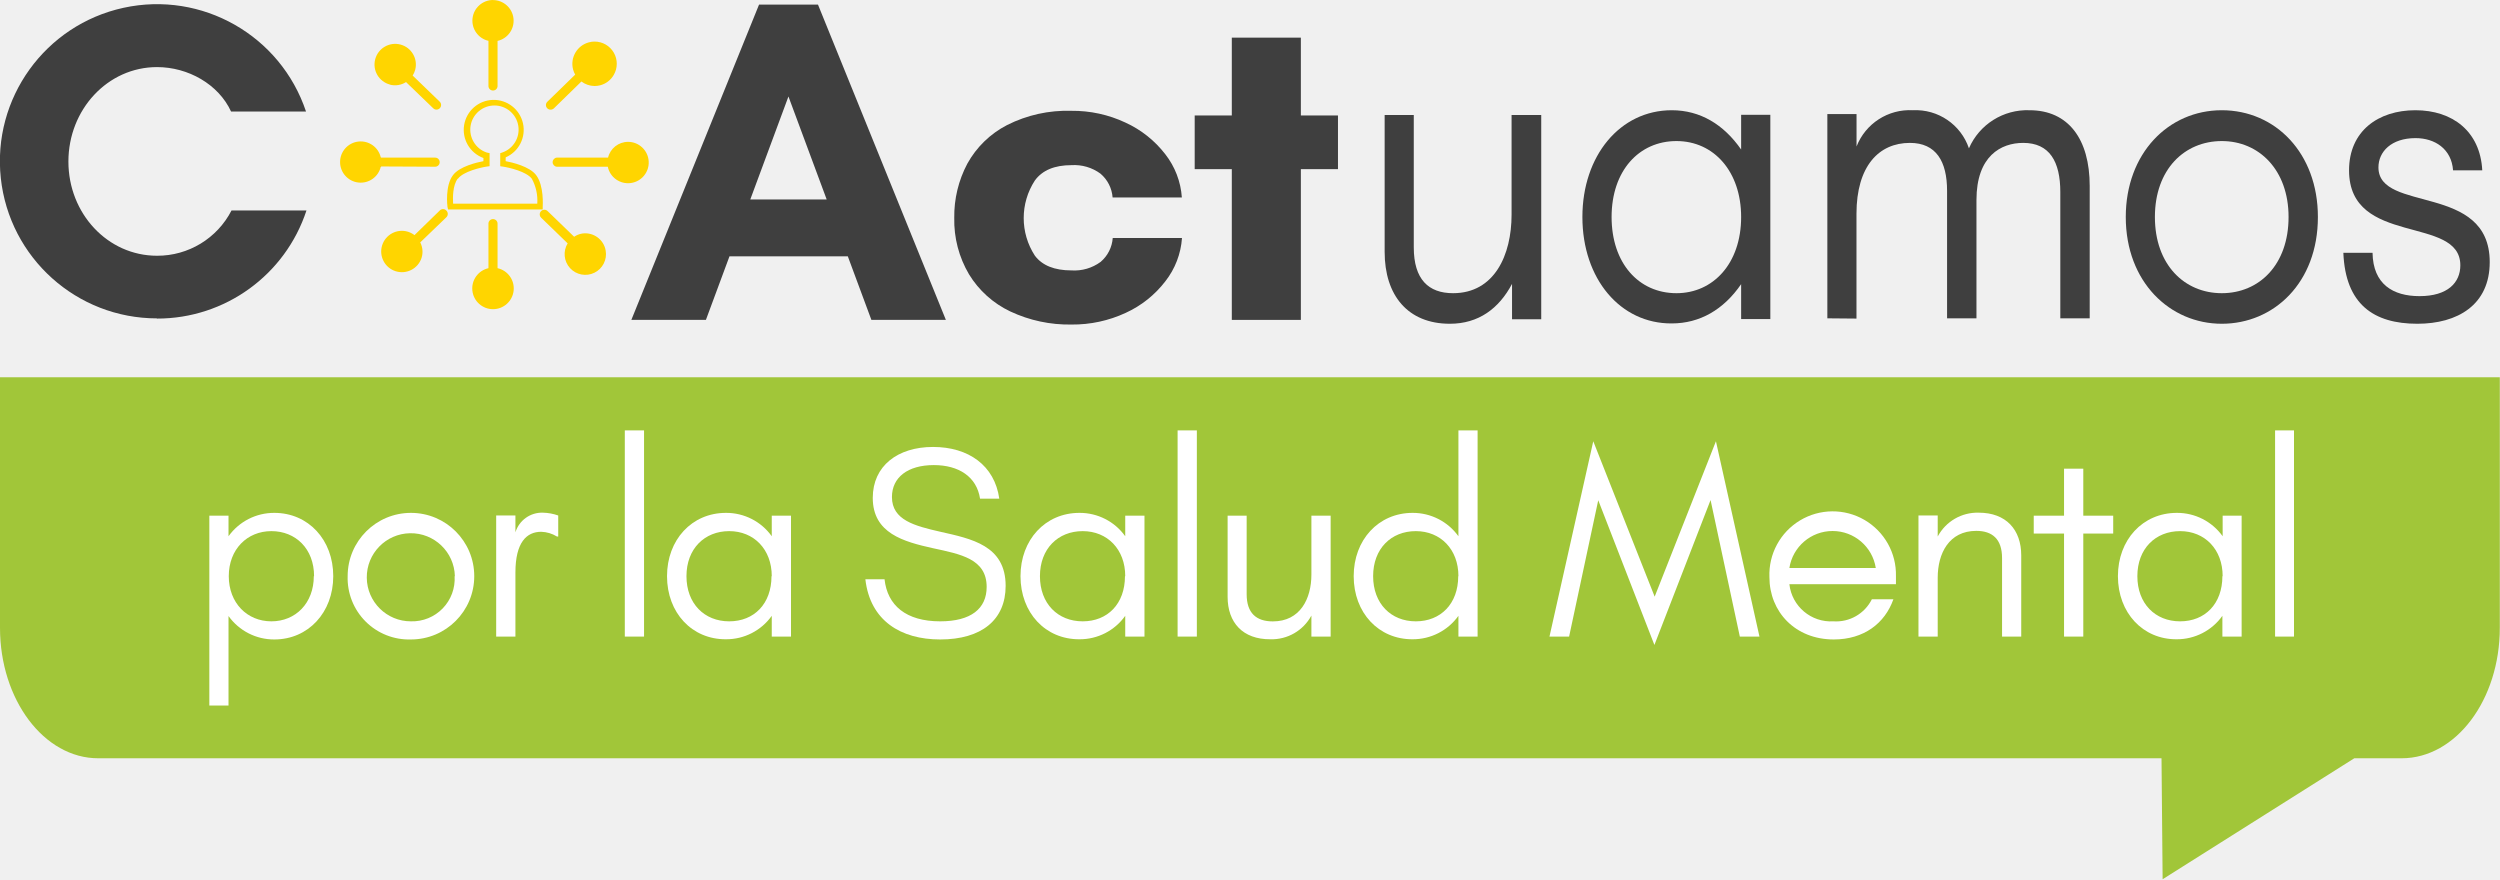
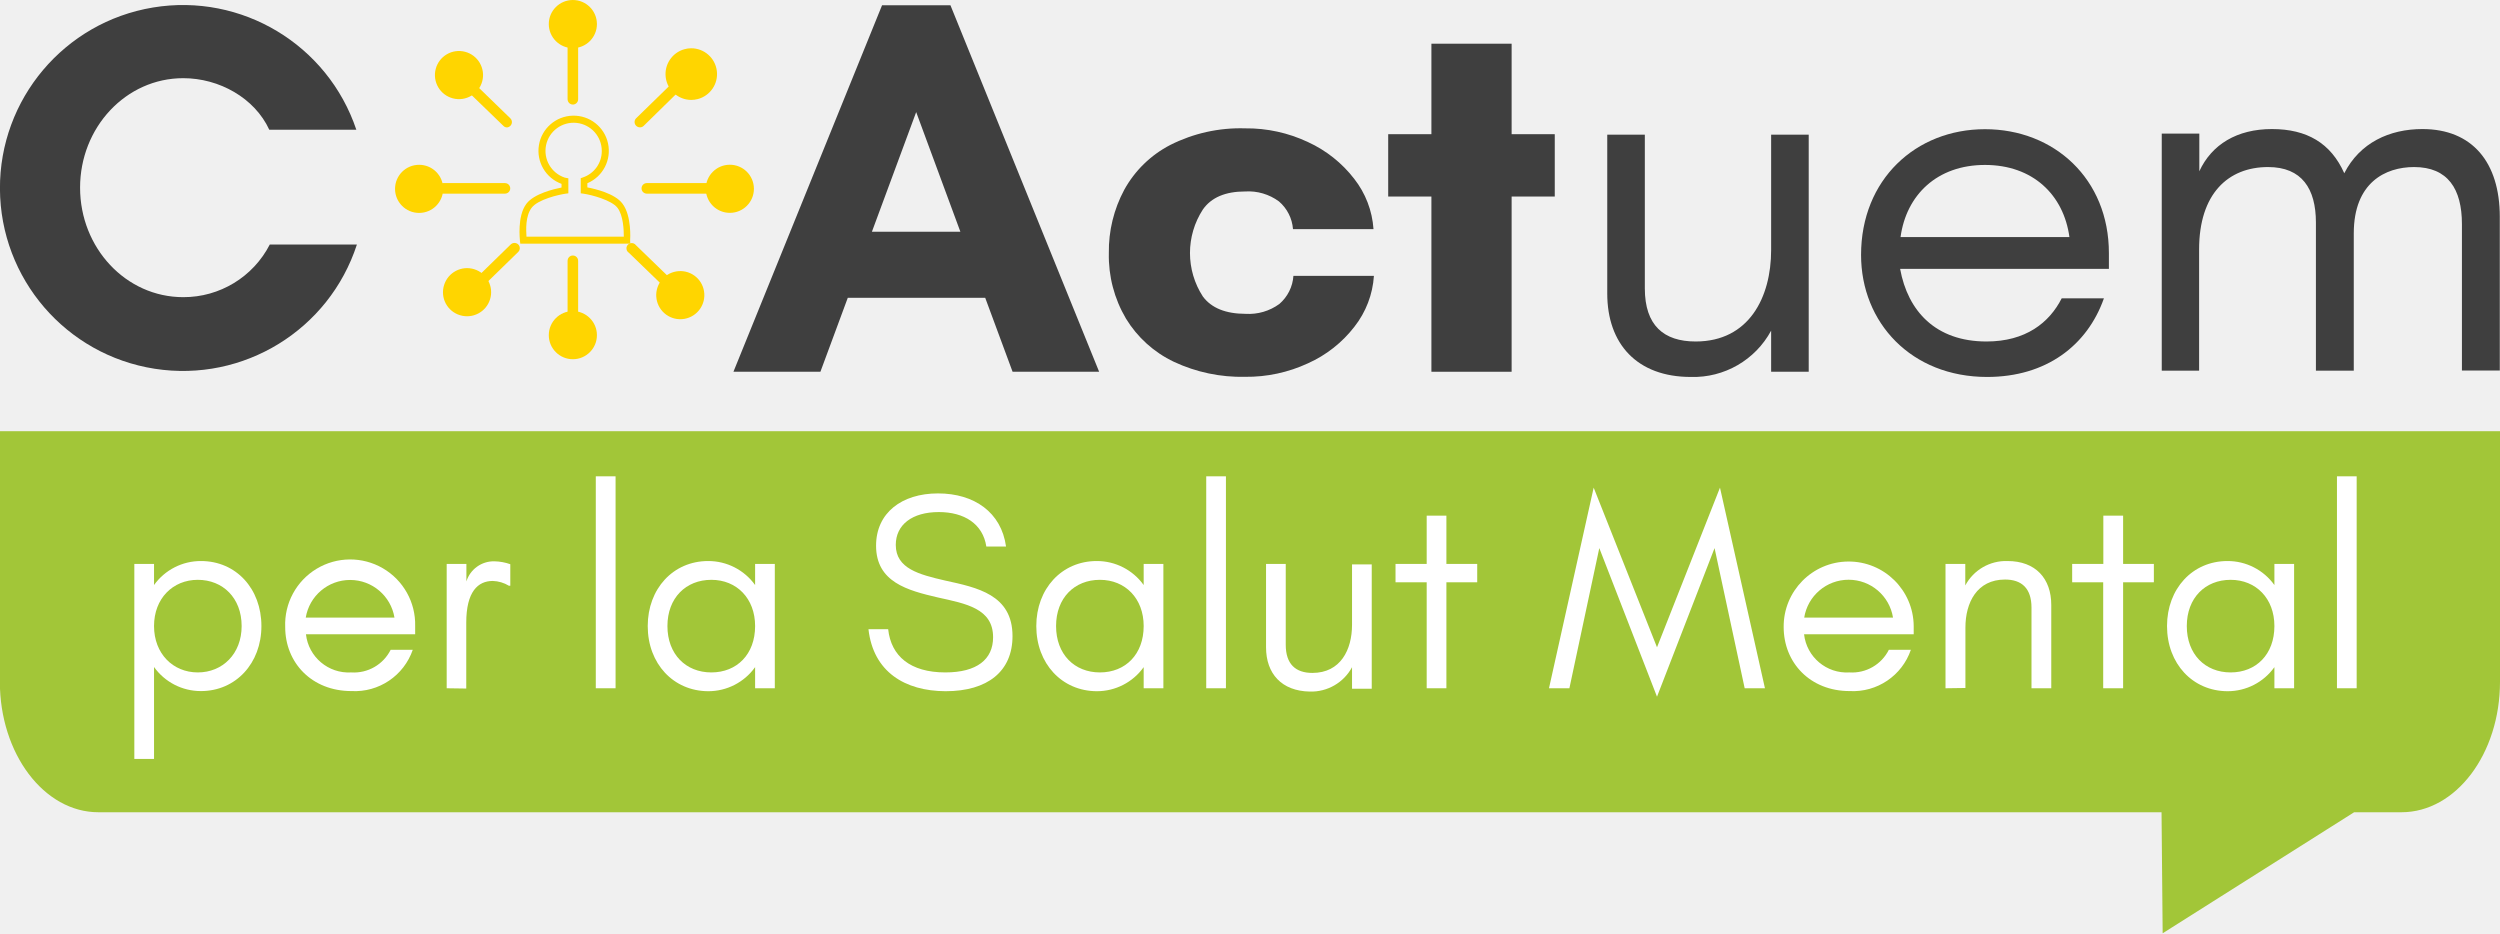
- <svg xmlns="http://www.w3.org/2000/svg" id="bb0ad2cd-4303-4ab5-922e-a29468794223" data-name="Capa 1" viewBox="0 0 381.92 134.32">
+ <svg xmlns="http://www.w3.org/2000/svg" id="be3695d6-f24d-4d48-8e37-d3d73d3cab9b" data-name="Capa 2" viewBox="0 0 355.28 132.63">
  <defs>
-     <style>.a4a0788c-0053-4714-a659-129956d787f3{fill:none;}.a14f6546-badb-4b7d-8d59-4a3c603d46cc{fill:#a1c639;}.a476f25c-fd04-449d-b579-7fd7808bd59b{fill:#3f3f3f;}.b2d6e342-7cb7-4fd9-86ba-79e03da0fd14{fill:#ffd500;}.a71c4674-c392-4933-9bb2-f024fb19ded1{fill:#1d7477;}.bb452c4f-6dee-4a6d-9417-4dc0ff20756f{fill:#fff;}</style>
+     <style>.a74c672a-0440-49c0-b498-0d9386a94ff2{fill:#a2c638;}.b570439d-a9cb-445c-ae59-34d94949f89b{fill:#3f3f3f;}.f877dc84-0787-44cd-b817-a151dc9e2b60{fill:#ffd500;}.a5a78952-2d73-496e-b87e-72e43bf7d921{fill:#fff;}</style>
  </defs>
-   <polygon class="a4a0788c-0053-4714-a659-129956d787f3" points="120.43 14.74 114.62 30.47 126.27 30.47 120.43 14.74" />
-   <path class="a4a0788c-0053-4714-a659-129956d787f3" d="M107.56,176.85a7,7,0,0,0-.83-3.8c-.83-1.11-3.49-1.72-4.44-1.86l-.39-.05,0-2,.3-.1a3.68,3.68,0,1,0-2.37,0l.44.09v2l-.38.05c-1,.14-3.62.75-4.45,1.86s-.75,3-.7,3.8Z" transform="translate(-25.55 -145.75)" />
-   <path class="a14f6546-badb-4b7d-8d59-4a3c603d46cc" d="M25.55,203.38v38.27c0,11,6.73,19.94,15,19.94H355.76l.17,18.48,29.28-18.48h7.23c8.3,0,15-8.93,15-19.94V203.38Z" transform="translate(-25.55 -145.75)" />
-   <path class="a476f25c-fd04-449d-b579-7fd7808bd59b" d="M49.54,194.42A24,24,0,0,0,72.37,177.9H60.92a12.74,12.74,0,0,1-11.38,6.92C42,184.82,36,178.38,36,170.43S42,156,49.54,156c4.73,0,9.39,2.61,11.31,6.79H72.3a24,24,0,1,0-22.76,31.6Z" transform="translate(-25.55 -145.75)" />
-   <path class="a476f25c-fd04-449d-b579-7fd7808bd59b" d="M133.39,194.62l3.6-9.71h18.08l3.6,9.71h11.38l-19.54-48.17h-9L122,194.62ZM146,160.49l5.84,15.73H140.17Z" transform="translate(-25.55 -145.75)" />
-   <path class="a476f25c-fd04-449d-b579-7fd7808bd59b" d="M179.89,193.33a21.12,21.12,0,0,0,9.36,2,19.2,19.2,0,0,0,8.26-1.78,16,16,0,0,0,6.07-4.83,12.08,12.08,0,0,0,2.54-6.61H195.54a5.28,5.28,0,0,1-1.85,3.65,6.77,6.77,0,0,1-4.44,1.3q-3.92,0-5.61-2.26a10.52,10.52,0,0,1,0-11.47q1.71-2.35,5.59-2.35a6.77,6.77,0,0,1,4.44,1.3,5.28,5.28,0,0,1,1.85,3.64h10.58a12.06,12.06,0,0,0-2.54-6.62,16.15,16.15,0,0,0-6.07-4.82,18.92,18.92,0,0,0-8.26-1.8,20.33,20.33,0,0,0-9.84,2.18,14.54,14.54,0,0,0-6.06,5.89,17.15,17.15,0,0,0-2,8.29,16.26,16.26,0,0,0,2.25,8.61A14.83,14.83,0,0,0,179.89,193.33Z" transform="translate(-25.55 -145.75)" />
-   <polygon class="a476f25c-fd04-449d-b579-7fd7808bd59b" points="188.18 48.87 198.73 48.87 198.73 25.84 204.4 25.84 204.4 17.64 198.73 17.64 198.73 5.75 188.18 5.75 188.18 17.64 182.51 17.64 182.51 25.84 188.18 25.84 188.18 48.87" />
-   <path class="b2d6e342-7cb7-4fd9-86ba-79e03da0fd14" d="M94,177.75h14.46l0-.42c0-.13.22-3.2-1-4.82-1-1.34-3.66-1.95-4.66-2.14v-.58a4.58,4.58,0,1,0-3.4.1v.48c-1,.19-3.65.8-4.65,2.14-1.23,1.63-.86,4.71-.84,4.84Zm1.51-4.7c.83-1.11,3.49-1.72,4.45-1.86l.38-.05v-2l-.44-.09a3.69,3.69,0,1,1,2.37,0l-.3.1,0,2,.39.05c.95.14,3.61.75,4.44,1.86a7,7,0,0,1,.83,3.8H94.77C94.72,176,94.69,174.09,95.47,173.05Z" transform="translate(-25.55 -145.75)" />
-   <path class="a71c4674-c392-4933-9bb2-f024fb19ded1" d="M83.13,170.52a.69.69,0,0,0,.63.68,3.18,3.18,0,0,0,.06-.62,3.47,3.47,0,0,0-.09-.73A.68.68,0,0,0,83.13,170.52Z" transform="translate(-25.55 -145.75)" />
-   <path class="b2d6e342-7cb7-4fd9-86ba-79e03da0fd14" d="M91.94,171.22a.7.7,0,1,0,0-1.39H83.82l-.09,0a3.15,3.15,0,1,0,0,1.35l.06,0Z" transform="translate(-25.55 -145.75)" />
-   <path class="b2d6e342-7cb7-4fd9-86ba-79e03da0fd14" d="M92.75,177.89l-3.88,3.78a3.28,3.28,0,0,0-1-.52,3.16,3.16,0,1,0,2.08,4,3.12,3.12,0,0,0-.2-2.37l4-3.85a.71.71,0,0,0,0-1A.69.69,0,0,0,92.75,177.89Z" transform="translate(-25.55 -145.75)" />
-   <path class="b2d6e342-7cb7-4fd9-86ba-79e03da0fd14" d="M109.68,162.5a.71.71,0,0,0,.49-.2l4.2-4.1a3.37,3.37,0,0,0,2,.69,3.58,3.58,0,0,0,.87-.11,3.36,3.36,0,0,0,2.07-1.58,3.39,3.39,0,0,0-2.93-5.1,3.2,3.2,0,0,0-.87.12,3.4,3.4,0,0,0-2.41,4.15,3.55,3.55,0,0,0,.32.78l-4.26,4.15a.7.7,0,0,0,0,1A.67.67,0,0,0,109.68,162.5Z" transform="translate(-25.55 -145.75)" />
-   <path class="b2d6e342-7cb7-4fd9-86ba-79e03da0fd14" d="M114.47,181.43a3.09,3.09,0,0,0-1.21.49L109.21,178a.69.69,0,1,0-1,1l4.06,3.93a3.16,3.16,0,1,0,5.81,1.11A3.17,3.17,0,0,0,114.47,181.43Z" transform="translate(-25.55 -145.75)" />
-   <path class="b2d6e342-7cb7-4fd9-86ba-79e03da0fd14" d="M100.87,145.75a3.16,3.16,0,0,0-.7,6.24v6.81a.7.7,0,1,0,1.39,0V152a3.16,3.16,0,0,0-.69-6.24Z" transform="translate(-25.55 -145.75)" />
-   <path class="b2d6e342-7cb7-4fd9-86ba-79e03da0fd14" d="M101.56,186.76V180a.7.7,0,1,0-1.39,0v6.72a3.17,3.17,0,1,0,1.39,0Z" transform="translate(-25.55 -145.75)" />
-   <path class="b2d6e342-7cb7-4fd9-86ba-79e03da0fd14" d="M85.1,158.68a3.14,3.14,0,0,0,2.48-.39l4.15,4a.7.7,0,1,0,1-1l-4.14-4a3,3,0,0,0,.39-.88,3.16,3.16,0,1,0-3.85,2.26Z" transform="translate(-25.55 -145.75)" />
-   <path class="b2d6e342-7cb7-4fd9-86ba-79e03da0fd14" d="M121.5,167.42a3.15,3.15,0,0,0-3.06,2.41h-7.85a.7.7,0,0,0,0,1.39h7.81a3.16,3.16,0,1,0,3.1-3.8Z" transform="translate(-25.55 -145.75)" />
-   <path class="a476f25c-fd04-449d-b579-7fd7808bd59b" d="M237.08,184.24V163.32h4.45v20.22c0,4.89,2.25,7,6,7,6.32,0,8.94-5.82,8.94-12V163.32H261v31.2h-4.46v-5.4c-2,3.77-5.11,6.09-9.5,6.09C240.6,195.21,237.08,190.85,237.08,184.24Z" transform="translate(-25.55 -145.75)" />
-   <path class="a476f25c-fd04-449d-b579-7fd7808bd59b" d="M267.29,178.9c0-9.35,5.74-16.31,13.65-16.31,4.33,0,7.92,2.15,10.6,6v-5.3H296v31.2h-4.46v-5.33c-2.68,3.91-6.33,6-10.6,6C273.09,195.21,267.29,188.36,267.29,178.9Zm24.25,0c0-6.92-4.15-11.6-9.88-11.6s-9.91,4.54-9.91,11.6,4.14,11.64,9.91,11.64C287.27,190.54,291.54,186,291.54,178.9Z" transform="translate(-25.55 -145.75)" />
-   <path class="a476f25c-fd04-449d-b579-7fd7808bd59b" d="M304.71,194.38v-31.2h4.46v4.95a8.72,8.72,0,0,1,8.6-5.54,8.59,8.59,0,0,1,8.57,5.82,9.7,9.7,0,0,1,9.26-5.82c5.92,0,9.19,4.4,9.19,11.57v20.22H340.3V175.09c0-4.67-1.65-7.51-5.67-7.51-3.4,0-7.14,2-7.14,8.73v18.07H323V174.89c0-4.47-1.66-7.31-5.68-7.31-4.73,0-8.16,3.53-8.16,10.84v16Z" transform="translate(-25.55 -145.75)" />
-   <path class="a476f25c-fd04-449d-b579-7fd7808bd59b" d="M350.3,178.9c0-9.69,6.48-16.31,14.67-16.31s14.68,6.55,14.68,16.31c0,10.08-6.76,16.31-14.68,16.31S350.3,188.84,350.3,178.9Zm24.87,0c0-7.2-4.52-11.6-10.2-11.6s-10.22,4.3-10.22,11.6,4.52,11.64,10.22,11.64S375.17,186.21,375.17,178.9Z" transform="translate(-25.55 -145.75)" />
-   <path class="a476f25c-fd04-449d-b579-7fd7808bd59b" d="M383.54,184.37H388c.07,4.82,3.15,6.62,7.17,6.62,4.33,0,6.24-2.08,6.24-4.71,0-7.72-17-2.81-17-14.51,0-6,4.46-9.18,10.13-9.18s9.91,3.22,10.22,9.18H400.3c-.24-3.29-2.8-4.92-5.73-4.92-3.71,0-5.67,2.08-5.67,4.47,0,7,17,2.35,17,14.47,0,6.55-4.92,9.42-11.06,9.42C388.18,195.21,383.85,192.24,383.54,184.37Z" transform="translate(-25.55 -145.75)" />
-   <path class="bb452c4f-6dee-4a6d-9417-4dc0ff20756f" d="M57.53,253.53v-29h2.93v3.14a8.57,8.57,0,0,1,7-3.57c5.21,0,9,4.13,9,9.67s-3.82,9.67-9,9.67a8.55,8.55,0,0,1-7-3.58v13.67Zm16-19.76c0-4.19-2.81-6.88-6.52-6.88s-6.51,2.78-6.51,6.88,2.81,6.9,6.51,6.9S73.49,237.89,73.49,233.77Z" transform="translate(-25.55 -145.75)" />
-   <path class="bb452c4f-6dee-4a6d-9417-4dc0ff20756f" d="M78.66,233.77a9.67,9.67,0,1,1,9.67,9.67A9.38,9.38,0,0,1,78.66,233.77Zm16.38,0a6.73,6.73,0,1,0-6.71,6.9A6.5,6.5,0,0,0,95,233.77Z" transform="translate(-25.55 -145.75)" />
-   <path class="bb452c4f-6dee-4a6d-9417-4dc0ff20756f" d="M101.35,243v-18.5h2.94v2.57a4.25,4.25,0,0,1,4.2-3,7.57,7.57,0,0,1,2.34.43v3.21h-.2a4.85,4.85,0,0,0-2.4-.72c-2.22,0-3.94,1.6-3.94,6.22V243Z" transform="translate(-25.55 -145.75)" />
-   <path class="bb452c4f-6dee-4a6d-9417-4dc0ff20756f" d="M121,243V211.5h2.94V243Z" transform="translate(-25.55 -145.75)" />
-   <path class="bb452c4f-6dee-4a6d-9417-4dc0ff20756f" d="M127.45,233.77c0-5.54,3.77-9.67,9-9.67a8.54,8.54,0,0,1,7,3.57v-3.14h2.94V243h-2.94v-3.17a8.53,8.53,0,0,1-7,3.58C131.26,243.44,127.45,239.37,127.45,233.77Zm16,0c0-4.1-2.73-6.88-6.5-6.88s-6.53,2.69-6.53,6.88,2.73,6.9,6.53,6.9S143.41,238,143.41,233.77Z" transform="translate(-25.55 -145.75)" />
-   <path class="bb452c4f-6dee-4a6d-9417-4dc0ff20756f" d="M157.75,234.24h2.93c.43,4,3.29,6.43,8.5,6.43,4.7,0,7.1-1.93,7.1-5.26,0-4.29-4-5-8.19-5.91-4.51-1-9.21-2.28-9.21-7.69,0-4.89,3.81-7.78,9.21-7.78s9.4,2.81,10.12,7.9h-2.94c-.51-3.37-3.28-5.13-7.06-5.13-4,0-6.4,1.89-6.4,4.88,0,3.53,3.49,4.41,7.37,5.3,4.78,1.08,10,2.09,10,8.27,0,5.21-3.69,8.19-10,8.19C163.17,243.44,158.47,240.58,157.75,234.24Z" transform="translate(-25.55 -145.75)" />
-   <path class="bb452c4f-6dee-4a6d-9417-4dc0ff20756f" d="M181.45,233.77c0-5.54,3.77-9.67,9-9.67a8.54,8.54,0,0,1,7,3.57v-3.14h2.94V243h-2.94v-3.17a8.52,8.52,0,0,1-7,3.58C185.26,243.44,181.45,239.37,181.45,233.77Zm16,0c0-4.1-2.73-6.88-6.5-6.88s-6.53,2.69-6.53,6.88,2.73,6.9,6.53,6.9S197.41,238,197.41,233.77Z" transform="translate(-25.55 -145.75)" />
-   <path class="bb452c4f-6dee-4a6d-9417-4dc0ff20756f" d="M205.45,243V211.5h2.94V243Z" transform="translate(-25.55 -145.75)" />
-   <path class="bb452c4f-6dee-4a6d-9417-4dc0ff20756f" d="M213.09,236.93v-12.4H216v12c0,2.89,1.48,4.15,4,4.15,4.17,0,5.89-3.45,5.89-7.15v-9h2.94V243h-2.94v-3.21a6.89,6.89,0,0,1-6.26,3.62C215.4,243.44,213.09,240.85,213.09,236.93Z" transform="translate(-25.55 -145.75)" />
-   <path class="bb452c4f-6dee-4a6d-9417-4dc0ff20756f" d="M232.35,233.77c0-5.54,3.78-9.67,9-9.67a8.57,8.57,0,0,1,7,3.57V211.5h2.93V243h-2.93v-3.17a8.55,8.55,0,0,1-7,3.58C236.17,243.44,232.35,239.37,232.35,233.77Zm16,0c0-4.1-2.73-6.88-6.51-6.88s-6.52,2.69-6.52,6.88,2.73,6.9,6.52,6.9S248.32,238,248.32,233.77Z" transform="translate(-25.55 -145.75)" />
-   <path class="bb452c4f-6dee-4a6d-9417-4dc0ff20756f" d="M278.29,244.28l-8.58-22.11L265.26,243h-3l6.69-29.84,9.38,23.74,9.36-23.74L294.34,243h-3l-4.47-20.86Z" transform="translate(-25.55 -145.75)" />
-   <path class="bb452c4f-6dee-4a6d-9417-4dc0ff20756f" d="M295.86,233.91a9.67,9.67,0,1,1,19.33-.14V235H298.91a6.39,6.39,0,0,0,6.73,5.67,6.11,6.11,0,0,0,5.87-3.37h3.29c-1.3,3.67-4.5,6.14-9.11,6.14C299.8,243.44,295.86,239.21,295.86,233.91Zm16.25-1.39a6.68,6.68,0,0,0-13.2,0Z" transform="translate(-25.55 -145.75)" />
-   <path class="bb452c4f-6dee-4a6d-9417-4dc0ff20756f" d="M318.63,243v-18.5h2.94v3.21a6.88,6.88,0,0,1,6.26-3.64c4.2,0,6.5,2.61,6.5,6.53V243H331.4V231c0-2.89-1.48-4.15-3.94-4.15-4.17,0-5.89,3.45-5.89,7.15v9Z" transform="translate(-25.55 -145.75)" />
-   <path class="bb452c4f-6dee-4a6d-9417-4dc0ff20756f" d="M340.87,243V227.26h-4.63v-2.73h4.63v-7.18h2.94v7.18h4.57v2.73h-4.57V243Z" transform="translate(-25.55 -145.75)" />
-   <path class="bb452c4f-6dee-4a6d-9417-4dc0ff20756f" d="M349.1,233.77c0-5.54,3.77-9.67,9-9.67a8.54,8.54,0,0,1,7,3.57v-3.14H368V243h-2.94v-3.17a8.52,8.52,0,0,1-7,3.58C352.92,243.44,349.1,239.37,349.1,233.77Zm16,0c0-4.1-2.73-6.88-6.5-6.88s-6.53,2.69-6.53,6.88,2.73,6.9,6.53,6.9S365.06,238,365.06,233.77Z" transform="translate(-25.55 -145.75)" />
-   <path class="bb452c4f-6dee-4a6d-9417-4dc0ff20756f" d="M373.11,243V211.5H376V243Z" transform="translate(-25.55 -145.75)" />
+   <path class="a74c672a-0440-49c0-b498-0d9386a94ff2" d="M440.8,204.65v35.6c0,10.24-6.26,18.55-14,18.55h-6.73L392.86,276l-.16-17.2H99.5c-7.72,0-14-8.31-14-18.55v-35.6Z" transform="translate(-85.52 -143.37)" />
+   <path class="b570439d-a9cb-445c-ae59-34d94949f89b" d="M136.24,178.12a26,26,0,1,1-.08-16.31H123.79c-2.08-4.51-7.11-7.33-12.23-7.33-8.15,0-14.66,7-14.66,15.56s6.51,15.56,14.66,15.56a13.77,13.77,0,0,0,12.3-7.48Z" transform="translate(-85.52 -143.37)" />
+   <path class="b570439d-a9cb-445c-ae59-34d94949f89b" d="M241.72,196.2h-12.3l-3.89-10.51H206l-3.89,10.51H189.75l21.12-52.08h9.72Zm-26-36.9-6.29,17H222Z" transform="translate(-85.52 -143.37)" />
+   <path class="b570439d-a9cb-445c-ae59-34d94949f89b" d="M252.35,194.79a16,16,0,0,1-6.82-6.15,17.52,17.52,0,0,1-2.43-9.3,18.43,18.43,0,0,1,2.19-9,15.71,15.71,0,0,1,6.54-6.37,22.1,22.1,0,0,1,10.64-2.36,20.39,20.39,0,0,1,8.93,1.95,17.49,17.49,0,0,1,6.56,5.21,13,13,0,0,1,2.75,7.16H269.27a5.76,5.76,0,0,0-2-3.94,7.33,7.33,0,0,0-4.8-1.41q-4.2,0-6,2.55a11.35,11.35,0,0,0,0,12.39q1.83,2.44,6.06,2.45a7.38,7.38,0,0,0,4.8-1.4,5.78,5.78,0,0,0,2-4h11.44A13.06,13.06,0,0,1,278,189.8,17.23,17.23,0,0,1,271.4,195a20.65,20.65,0,0,1-8.93,1.92A22.65,22.65,0,0,1,252.35,194.79Z" transform="translate(-85.52 -143.37)" />
+   <path class="b570439d-a9cb-445c-ae59-34d94949f89b" d="M300.34,196.2h-11.4V171.3H282.8v-8.86h6.14V149.58h11.4v12.86h6.13v8.86h-6.13Z" transform="translate(-85.52 -143.37)" />
+   <path class="f877dc84-0787-44cd-b817-a151dc9e2b60" d="M166.93,189.66a.75.75,0,0,1-.75-.75v-8.48a.75.75,0,0,1,1.5,0v8.48A.74.74,0,0,1,166.93,189.66Z" transform="translate(-85.52 -143.37)" />
+   <path class="f877dc84-0787-44cd-b817-a151dc9e2b60" d="M153,184.88a.73.73,0,0,1-.53-.22.75.75,0,0,1,0-1.06l5.63-5.49a.77.77,0,0,1,1.07,0,.75.75,0,0,1,0,1.06l-5.63,5.49A.77.77,0,0,1,153,184.88Z" transform="translate(-85.52 -143.37)" />
+   <path class="f877dc84-0787-44cd-b817-a151dc9e2b60" d="M181.52,185.41a.73.73,0,0,1-.52-.21l-6.1-5.9a.75.75,0,1,1,1-1.08l6.09,5.9a.75.75,0,0,1,0,1.06A.73.73,0,0,1,181.52,185.41Z" transform="translate(-85.52 -143.37)" />
+   <path class="f877dc84-0787-44cd-b817-a151dc9e2b60" d="M166.93,158.23a.76.76,0,0,1-.75-.75V149a.75.75,0,0,1,1.5,0v8.49A.75.75,0,0,1,166.93,158.23Z" transform="translate(-85.52 -143.37)" />
+   <path class="f877dc84-0787-44cd-b817-a151dc9e2b60" d="M176.46,161.47a.78.78,0,0,1-.54-.23.75.75,0,0,1,0-1.06l5.63-5.49a.75.75,0,0,1,1.06,0,.75.75,0,0,1,0,1.06L177,161.25A.74.74,0,0,1,176.46,161.47Z" transform="translate(-85.52 -143.37)" />
+   <path class="f877dc84-0787-44cd-b817-a151dc9e2b60" d="M157.58,161.48a.7.7,0,0,1-.52-.22l-6.1-5.9a.75.75,0,0,1,1-1.08l6.09,5.91a.75.75,0,0,1,0,1.06A.76.76,0,0,1,157.58,161.48Z" transform="translate(-85.52 -143.37)" />
+   <path class="f877dc84-0787-44cd-b817-a151dc9e2b60" d="M175.09,178H159.46l-.05-.42c0-.15-.42-3.47.91-5.24,1.08-1.45,3.94-2.11,5-2.32v-.52a5,5,0,1,1,3.67-.09V170c1.09.21,3.94.87,5,2.32,1.32,1.75,1.09,5.07,1.08,5.21Zm-14.75-1h13.83c0-.91-.06-3-.9-4.1s-3.77-1.86-4.81-2l-.41-.06,0-2.15.32-.11a3.94,3.94,0,0,0,2.67-3.75,4,4,0,1,0-5.23,3.79l.48.09v2.13l-.42.06c-1,.15-3.9.81-4.8,2S160.28,176.08,160.34,177Z" transform="translate(-85.52 -143.37)" />
+   <path class="f877dc84-0787-44cd-b817-a151dc9e2b60" d="M148.5,170.21a3.42,3.42,0,1,1-3.41-3.42A3.41,3.41,0,0,1,148.5,170.21Z" transform="translate(-85.52 -143.37)" />
+   <path class="f877dc84-0787-44cd-b817-a151dc9e2b60" d="M185.57,184.75a3.42,3.42,0,1,1-3.93-2.81A3.41,3.41,0,0,1,185.57,184.75Z" transform="translate(-85.52 -143.37)" />
+   <path class="f877dc84-0787-44cd-b817-a151dc9e2b60" d="M170.35,146.78a3.42,3.42,0,1,1-3.42-3.41A3.42,3.42,0,0,1,170.35,146.78Z" transform="translate(-85.52 -143.37)" />
+   <path class="f877dc84-0787-44cd-b817-a151dc9e2b60" d="M187,153a3.42,3.42,0,1,1-4.18-2.43A3.4,3.4,0,0,1,187,153Z" transform="translate(-85.52 -143.37)" />
+   <path class="f877dc84-0787-44cd-b817-a151dc9e2b60" d="M183.74,157.57a3.67,3.67,0,0,1-.94-7.21,3.38,3.38,0,0,1,.94-.13,3.67,3.67,0,0,1,.94,7.22A3.79,3.79,0,0,1,183.74,157.57Zm0-6.84a3.17,3.17,0,0,0,0,6.34,3.22,3.22,0,0,0,.81-.11,3.16,3.16,0,0,0,2.25-3.87A3.18,3.18,0,0,0,183.74,150.73Z" transform="translate(-85.52 -143.37)" />
+   <path class="f877dc84-0787-44cd-b817-a151dc9e2b60" d="M170.35,191a3.42,3.42,0,1,0-3.42,3.42A3.42,3.42,0,0,0,170.35,191Z" transform="translate(-85.52 -143.37)" />
+   <path class="f877dc84-0787-44cd-b817-a151dc9e2b60" d="M147.44,153.17a3.42,3.42,0,1,0,4.17-2.44A3.41,3.41,0,0,0,147.44,153.17Z" transform="translate(-85.52 -143.37)" />
+   <path class="f877dc84-0787-44cd-b817-a151dc9e2b60" d="M150.88,188.16a3.42,3.42,0,1,0-2.25-4.28A3.4,3.4,0,0,0,150.88,188.16Z" transform="translate(-85.52 -143.37)" />
+   <path class="f877dc84-0787-44cd-b817-a151dc9e2b60" d="M185.82,170.21a3.42,3.42,0,1,1,3.42,3.41A3.42,3.42,0,0,1,185.82,170.21Z" transform="translate(-85.52 -143.37)" />
+   <path class="f877dc84-0787-44cd-b817-a151dc9e2b60" d="M157.28,170.89H148.5a.75.75,0,0,1,0-1.5h8.78a.75.75,0,1,1,0,1.5Z" transform="translate(-85.52 -143.37)" />
+   <path class="f877dc84-0787-44cd-b817-a151dc9e2b60" d="M186.22,170.89h-8.78a.75.75,0,0,1,0-1.5h8.78a.75.75,0,1,1,0,1.5Z" transform="translate(-85.52 -143.37)" />
+   <path class="b570439d-a9cb-445c-ae59-34d94949f89b" d="M313.93,185.09V162.51h5.34v21.84c0,5.27,2.69,7.55,7.22,7.55,7.59,0,10.73-6.28,10.73-13V162.51h5.34V196.2h-5.34v-5.84a12.55,12.55,0,0,1-11.41,6.58C318.15,196.94,313.93,192.23,313.93,185.09Z" transform="translate(-85.52 -143.37)" />
+   <path class="b570439d-a9cb-445c-ae59-34d94949f89b" d="M350,179.6c0-10.73,7.78-17.87,17.61-17.87s17.61,7.06,17.61,17.61v2.24H355.55c1.09,6,5.05,10.32,12.27,10.32,5.57,0,8.93-2.66,10.69-6.13h6c-2.36,6.69-8.19,11.17-16.6,11.17C357.16,196.94,350,189.24,350,179.6Zm29.61-2.54c-.82-6-5.19-10.25-12-10.25s-11.18,4.26-12,10.25Z" transform="translate(-85.52 -143.37)" />
+   <path class="b570439d-a9cb-445c-ae59-34d94949f89b" d="M392.73,196.05V162.36h5.34v5.35c1.76-3.81,5.35-6,10.32-6s8.37,2,10.28,6.28c2.21-4.34,6.43-6.28,11.1-6.28,7.11,0,11,4.75,11,12.48v21.84h-5.38V175.22c0-5-2-8.11-6.8-8.11-4.08,0-8.57,2.21-8.57,9.42v19.52h-5.38V175c0-4.82-2-7.89-6.8-7.89-5.69,0-9.8,3.81-9.8,11.7v17.24Z" transform="translate(-85.52 -143.37)" />
+   <path class="a5a78952-2d73-496e-b87e-72e43bf7d921" d="M104.61,251.22V223.51h2.8v3a8.17,8.17,0,0,1,6.67-3.41c5,0,8.59,3.94,8.59,9.24s-3.65,9.24-8.59,9.24a8.16,8.16,0,0,1-6.67-3.42v13.06Zm15.25-18.88c0-4-2.68-6.57-6.23-6.57s-6.22,2.65-6.22,6.57,2.69,6.59,6.22,6.59S119.86,236.28,119.86,232.34Z" transform="translate(-85.52 -143.37)" />
+   <path class="a5a78952-2d73-496e-b87e-72e43bf7d921" d="M126.05,232.48a9.24,9.24,0,1,1,18.47-.14v1.17H129a6.11,6.11,0,0,0,6.43,5.42,5.84,5.84,0,0,0,5.61-3.22h3.14a8.72,8.72,0,0,1-8.71,5.87C129.81,241.58,126.05,237.54,126.05,232.48Zm15.53-1.34a6.39,6.39,0,0,0-12.61,0Z" transform="translate(-85.52 -143.37)" />
+   <path class="a5a78952-2d73-496e-b87e-72e43bf7d921" d="M149,241.18V223.51h2.8V226a4.07,4.07,0,0,1,4-2.86,7.21,7.21,0,0,1,2.24.41v3.06h-.2a4.71,4.71,0,0,0-2.29-.68c-2.12,0-3.77,1.53-3.77,5.94v9.35Z" transform="translate(-85.52 -143.37)" />
+   <path class="a5a78952-2d73-496e-b87e-72e43bf7d921" d="M170.19,241.18V211.06H173v30.12Z" transform="translate(-85.52 -143.37)" />
+   <path class="a5a78952-2d73-496e-b87e-72e43bf7d921" d="M177.57,232.34c0-5.3,3.61-9.24,8.59-9.24a8.19,8.19,0,0,1,6.67,3.41v-3h2.8v17.67h-2.8v-3a8.17,8.17,0,0,1-6.67,3.42C181.22,241.58,177.57,237.69,177.57,232.34Zm15.26,0c0-3.92-2.61-6.57-6.22-6.57s-6.24,2.57-6.24,6.57,2.61,6.59,6.24,6.59S192.83,236.36,192.83,232.34Z" transform="translate(-85.52 -143.37)" />
+   <path class="a5a78952-2d73-496e-b87e-72e43bf7d921" d="M208.94,232.79h2.8c.41,3.82,3.14,6.14,8.12,6.14,4.49,0,6.79-1.85,6.79-5,0-4.1-3.87-4.77-7.83-5.65-4.31-1-8.8-2.18-8.8-7.36,0-4.66,3.64-7.43,8.8-7.43s9,2.69,9.67,7.55h-2.8c-.49-3.22-3.14-4.9-6.75-4.9-3.79,0-6.12,1.8-6.12,4.67,0,3.37,3.34,4.21,7,5.06,4.57,1,9.59,2,9.59,7.9,0,5-3.53,7.83-9.51,7.83C214.12,241.58,209.62,238.85,208.94,232.79Z" transform="translate(-85.52 -143.37)" />
+   <path class="a5a78952-2d73-496e-b87e-72e43bf7d921" d="M232.79,232.34c0-5.3,3.61-9.24,8.59-9.24a8.17,8.17,0,0,1,6.67,3.41v-3h2.8v17.67h-2.8v-3a8.16,8.16,0,0,1-6.67,3.42C236.44,241.58,232.79,237.69,232.79,232.34Zm15.26,0c0-3.92-2.61-6.57-6.22-6.57s-6.23,2.57-6.23,6.57,2.6,6.59,6.23,6.59S248.05,236.36,248.05,232.34Z" transform="translate(-85.52 -143.37)" />
+   <path class="a5a78952-2d73-496e-b87e-72e43bf7d921" d="M256.94,241.18V211.06h2.8v30.12Z" transform="translate(-85.52 -143.37)" />
+   <path class="a5a78952-2d73-496e-b87e-72e43bf7d921" d="M265.44,235.36V223.51h2.8V235c0,2.76,1.41,4,3.79,4,4,0,5.63-3.3,5.63-6.83v-8.59h2.8v17.67h-2.8v-3.06a6.6,6.6,0,0,1-6,3.46C267.65,241.58,265.44,239.1,265.44,235.36Z" transform="translate(-85.52 -143.37)" />
+   <path class="a5a78952-2d73-496e-b87e-72e43bf7d921" d="M288.27,241.18V226.12h-4.43v-2.61h4.43v-6.86h2.8v6.86h4.38v2.61h-4.38v15.06Z" transform="translate(-85.52 -143.37)" />
+   <path class="a5a78952-2d73-496e-b87e-72e43bf7d921" d="M321,242.38l-8.2-21.12-4.25,19.92h-2.9L312,212.67l9,22.69,8.95-22.69,6.39,28.51h-2.88l-4.28-19.92Z" transform="translate(-85.52 -143.37)" />
+   <path class="a5a78952-2d73-496e-b87e-72e43bf7d921" d="M339,232.48a9.24,9.24,0,1,1,18.48-.14v1.17H341.9a6.11,6.11,0,0,0,6.44,5.42,5.84,5.84,0,0,0,5.61-3.22h3.13a8.7,8.7,0,0,1-8.7,5.87C342.75,241.58,339,237.54,339,232.48Zm15.54-1.34a6.39,6.39,0,0,0-12.62,0Z" transform="translate(-85.52 -143.37)" />
+   <path class="a5a78952-2d73-496e-b87e-72e43bf7d921" d="M362,241.18V223.51h2.81v3.06a6.56,6.56,0,0,1,6-3.47c4,0,6.22,2.49,6.22,6.24v11.84h-2.81V229.73c0-2.77-1.41-4-3.76-4-4,0-5.63,3.29-5.63,6.82v8.59Z" transform="translate(-85.52 -143.37)" />
+   <path class="a5a78952-2d73-496e-b87e-72e43bf7d921" d="M384.41,241.18V226.12H380v-2.61h4.43v-6.86h2.81v6.86h4.37v2.61h-4.37v15.06Z" transform="translate(-85.52 -143.37)" />
+   <path class="a5a78952-2d73-496e-b87e-72e43bf7d921" d="M393.48,232.34c0-5.3,3.61-9.24,8.59-9.24a8.17,8.17,0,0,1,6.67,3.41v-3h2.8v17.67h-2.8v-3a8.16,8.16,0,0,1-6.67,3.42C397.13,241.58,393.48,237.69,393.48,232.34Zm15.26,0c0-3.92-2.61-6.57-6.22-6.57s-6.23,2.57-6.23,6.57,2.6,6.59,6.23,6.59S408.74,236.36,408.74,232.34Z" transform="translate(-85.52 -143.37)" />
+   <path class="a5a78952-2d73-496e-b87e-72e43bf7d921" d="M417.63,241.18V211.06h2.8v30.12Z" transform="translate(-85.52 -143.37)" />
</svg>
